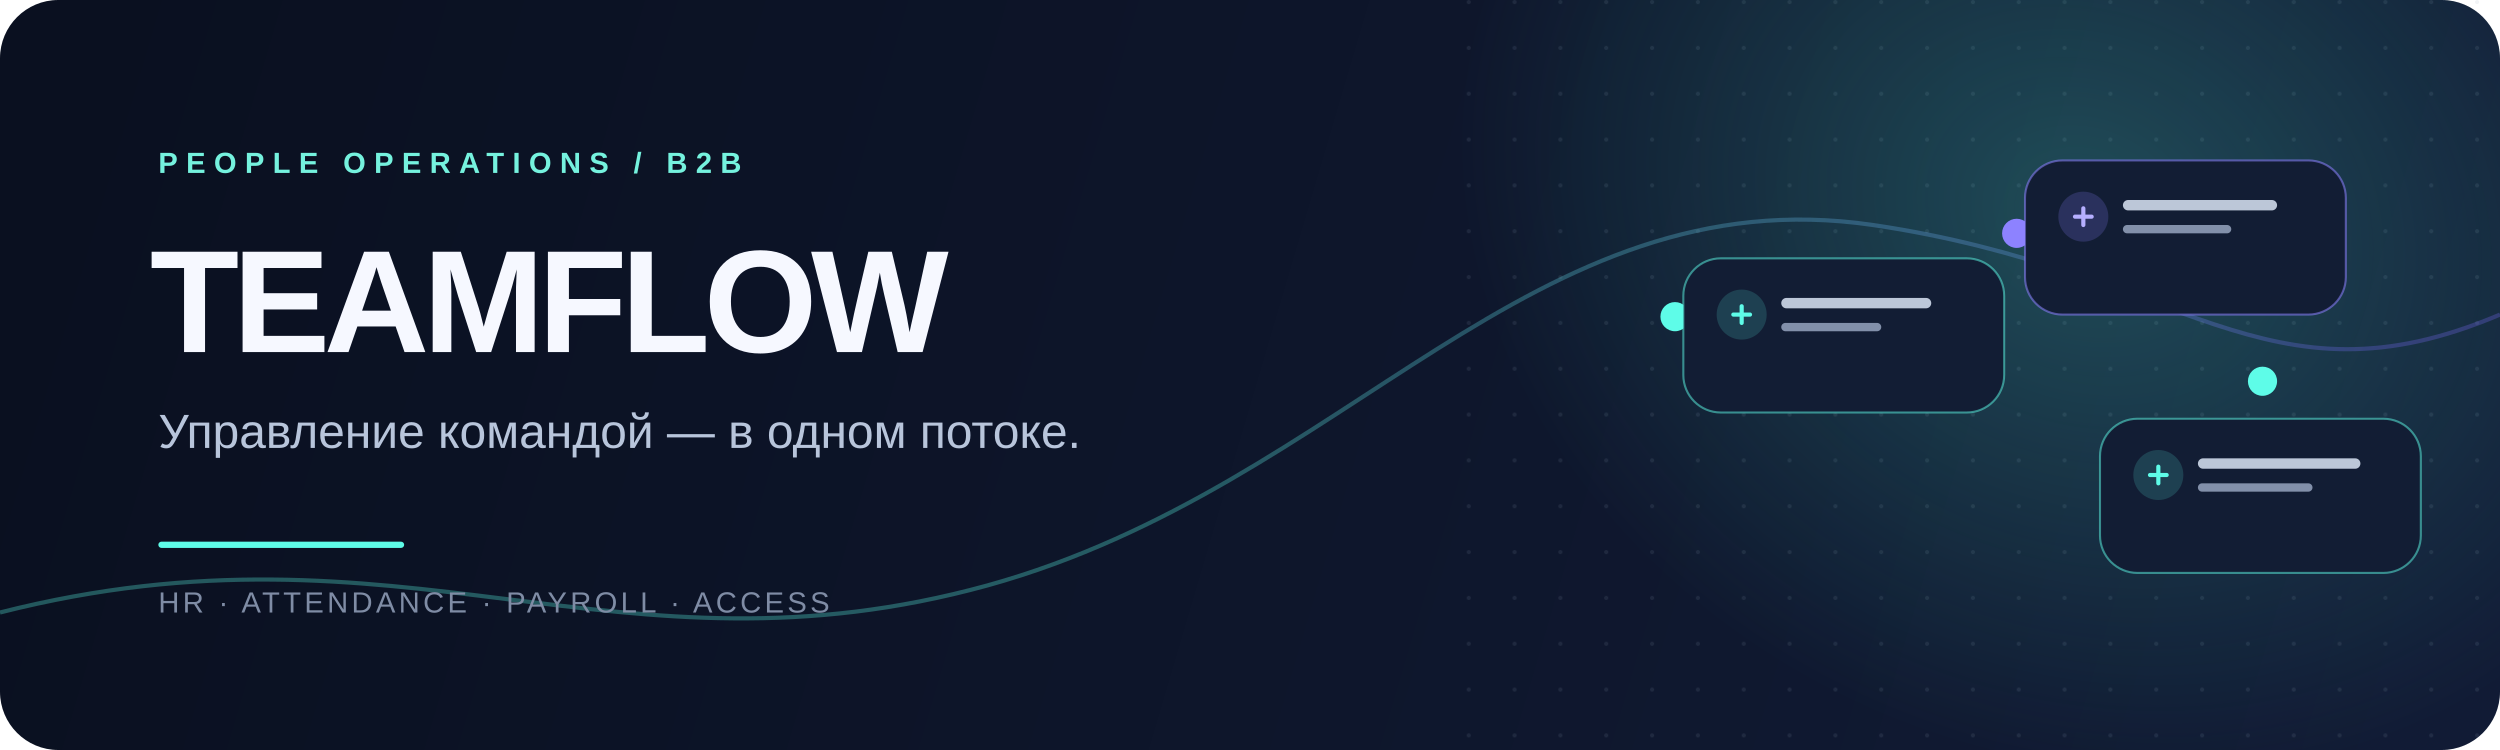
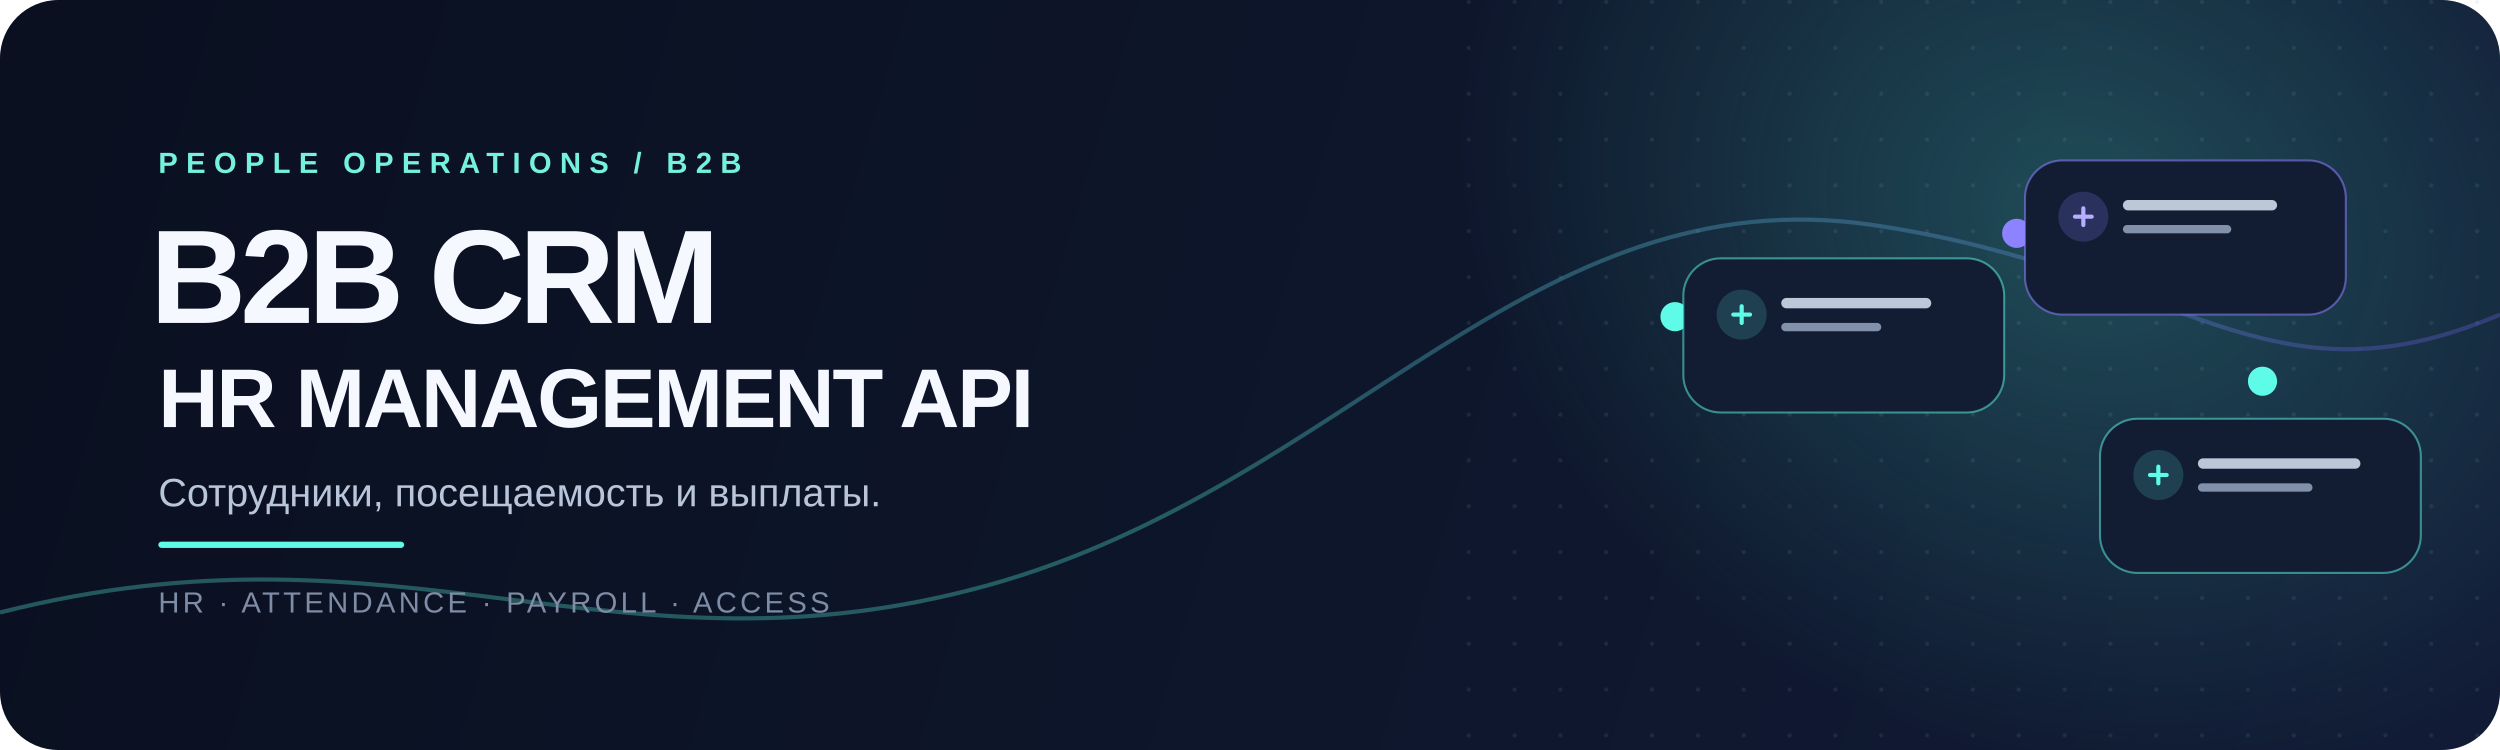
<svg xmlns="http://www.w3.org/2000/svg" width="1200" height="360" viewBox="0 0 1200 360" fill="none">
  <defs>
    <linearGradient id="bg" x1="40" y1="30" x2="1160" y2="360" gradientUnits="userSpaceOnUse">
      <stop stop-color="#0A1020" />
      <stop offset="1" stop-color="#111B35" />
    </linearGradient>
    <linearGradient id="aqua" x1="650" y1="75" x2="1080" y2="290" gradientUnits="userSpaceOnUse">
      <stop stop-color="#5EFCE8" />
      <stop offset="1" stop-color="#7367F0" />
    </linearGradient>
    <radialGradient id="glow" cx="0" cy="0" r="1" gradientTransform="matrix(280 130 -110 236 1000 103)" gradientUnits="userSpaceOnUse">
      <stop stop-color="#50E8D0" stop-opacity=".25" />
      <stop offset="1" stop-color="#50E8D0" stop-opacity="0" />
    </radialGradient>
    <pattern id="dots" width="22" height="22" patternUnits="userSpaceOnUse">
      <circle cx="1" cy="1" r="1" fill="#94A3B8" fill-opacity=".24" />
    </pattern>
  </defs>
  <rect width="1200" height="360" rx="28" fill="url(#bg)" />
  <rect x="684" y="0" width="516" height="360" fill="url(#dots)" opacity=".5" />
  <rect width="1200" height="360" rx="28" fill="url(#glow)" />
  <path d="M0 294C193 245 296 330 474 281C647 233 735 84 899 108C1048 130 1087 199 1200 151" stroke="url(#aqua)" stroke-opacity=".3" stroke-width="2" />
  <circle cx="804" cy="152" r="7" fill="#5EFCE8" />
  <circle cx="968" cy="112" r="7" fill="#8D82FF" />
  <circle cx="1086" cy="183" r="7" fill="#5EFCE8" />
  <rect x="808" y="124" width="154" height="74" rx="18" fill="#121D34" stroke="#5EFCE8" stroke-opacity=".5" />
  <rect x="972" y="77" width="154" height="74" rx="18" fill="#121D34" stroke="#8D82FF" stroke-opacity=".55" />
  <rect x="1008" y="201" width="154" height="74" rx="18" fill="#121D34" stroke="#5EFCE8" stroke-opacity=".5" />
  <circle cx="836" cy="151" r="12" fill="#5EFCE8" fill-opacity=".16" />
  <circle cx="1000" cy="104" r="12" fill="#8D82FF" fill-opacity=".2" />
  <circle cx="1036" cy="228" r="12" fill="#5EFCE8" fill-opacity=".16" />
  <path d="M832 151h8m-4-4v8" stroke="#5EFCE8" stroke-width="2" stroke-linecap="round" />
  <path d="M996 104h8m-4-4v8" stroke="#B6AFFF" stroke-width="2" stroke-linecap="round" />
  <path d="M1032 228h8m-4-4v8" stroke="#5EFCE8" stroke-width="2" stroke-linecap="round" />
  <rect x="855" y="143" width="72" height="5" rx="2.5" fill="#DCE7F7" fill-opacity=".84" />
  <rect x="855" y="155" width="48" height="4" rx="2" fill="#8290AA" />
  <rect x="1019" y="96" width="74" height="5" rx="2.5" fill="#DCE7F7" fill-opacity=".84" />
  <rect x="1019" y="108" width="52" height="4" rx="2" fill="#8290AA" />
  <rect x="1055" y="220" width="78" height="5" rx="2.5" fill="#DCE7F7" fill-opacity=".84" />
  <rect x="1055" y="232" width="55" height="4" rx="2" fill="#8290AA" />
  <text x="76" y="83" fill="#75F2DE" font-family="Segoe UI,Arial,sans-serif" font-size="14" font-weight="700" letter-spacing="4">PEOPLE OPERATIONS / B2B</text>
-   <text x="72" y="169" fill="#F6F8FF" font-family="Segoe UI,Arial,sans-serif" font-size="70" font-weight="750" letter-spacing="-3">TEAMFLOW</text>
-   <text x="76" y="215" fill="#B8C5DB" font-family="Segoe UI,Arial,sans-serif" font-size="23">Управление командой — в одном потоке.</text>
+   <text x="72" y="155" fill="#F6F8FF" font-family="Segoe UI,Arial,sans-serif" font-size="64" font-weight="750" letter-spacing="-3">B2B CRM</text>
+   <text x="76" y="205" fill="#F6F8FF" font-family="Segoe UI,Arial,sans-serif" font-size="40" font-weight="700" letter-spacing="-1">HR MANAGEMENT API</text>
+   <text x="76" y="243" fill="#B8C5DB" font-family="Segoe UI,Arial,sans-serif" font-size="19">Сотрудники, посещаемость и выплаты.</text>
  <rect x="76" y="260" width="118" height="3" rx="1.5" fill="url(#aqua)" />
  <text x="76" y="294" fill="#7F8CA5" font-family="Segoe UI,Arial,sans-serif" font-size="14" letter-spacing="1.6">HR  ·  ATTENDANCE  ·  PAYROLL  ·  ACCESS</text>
</svg>
